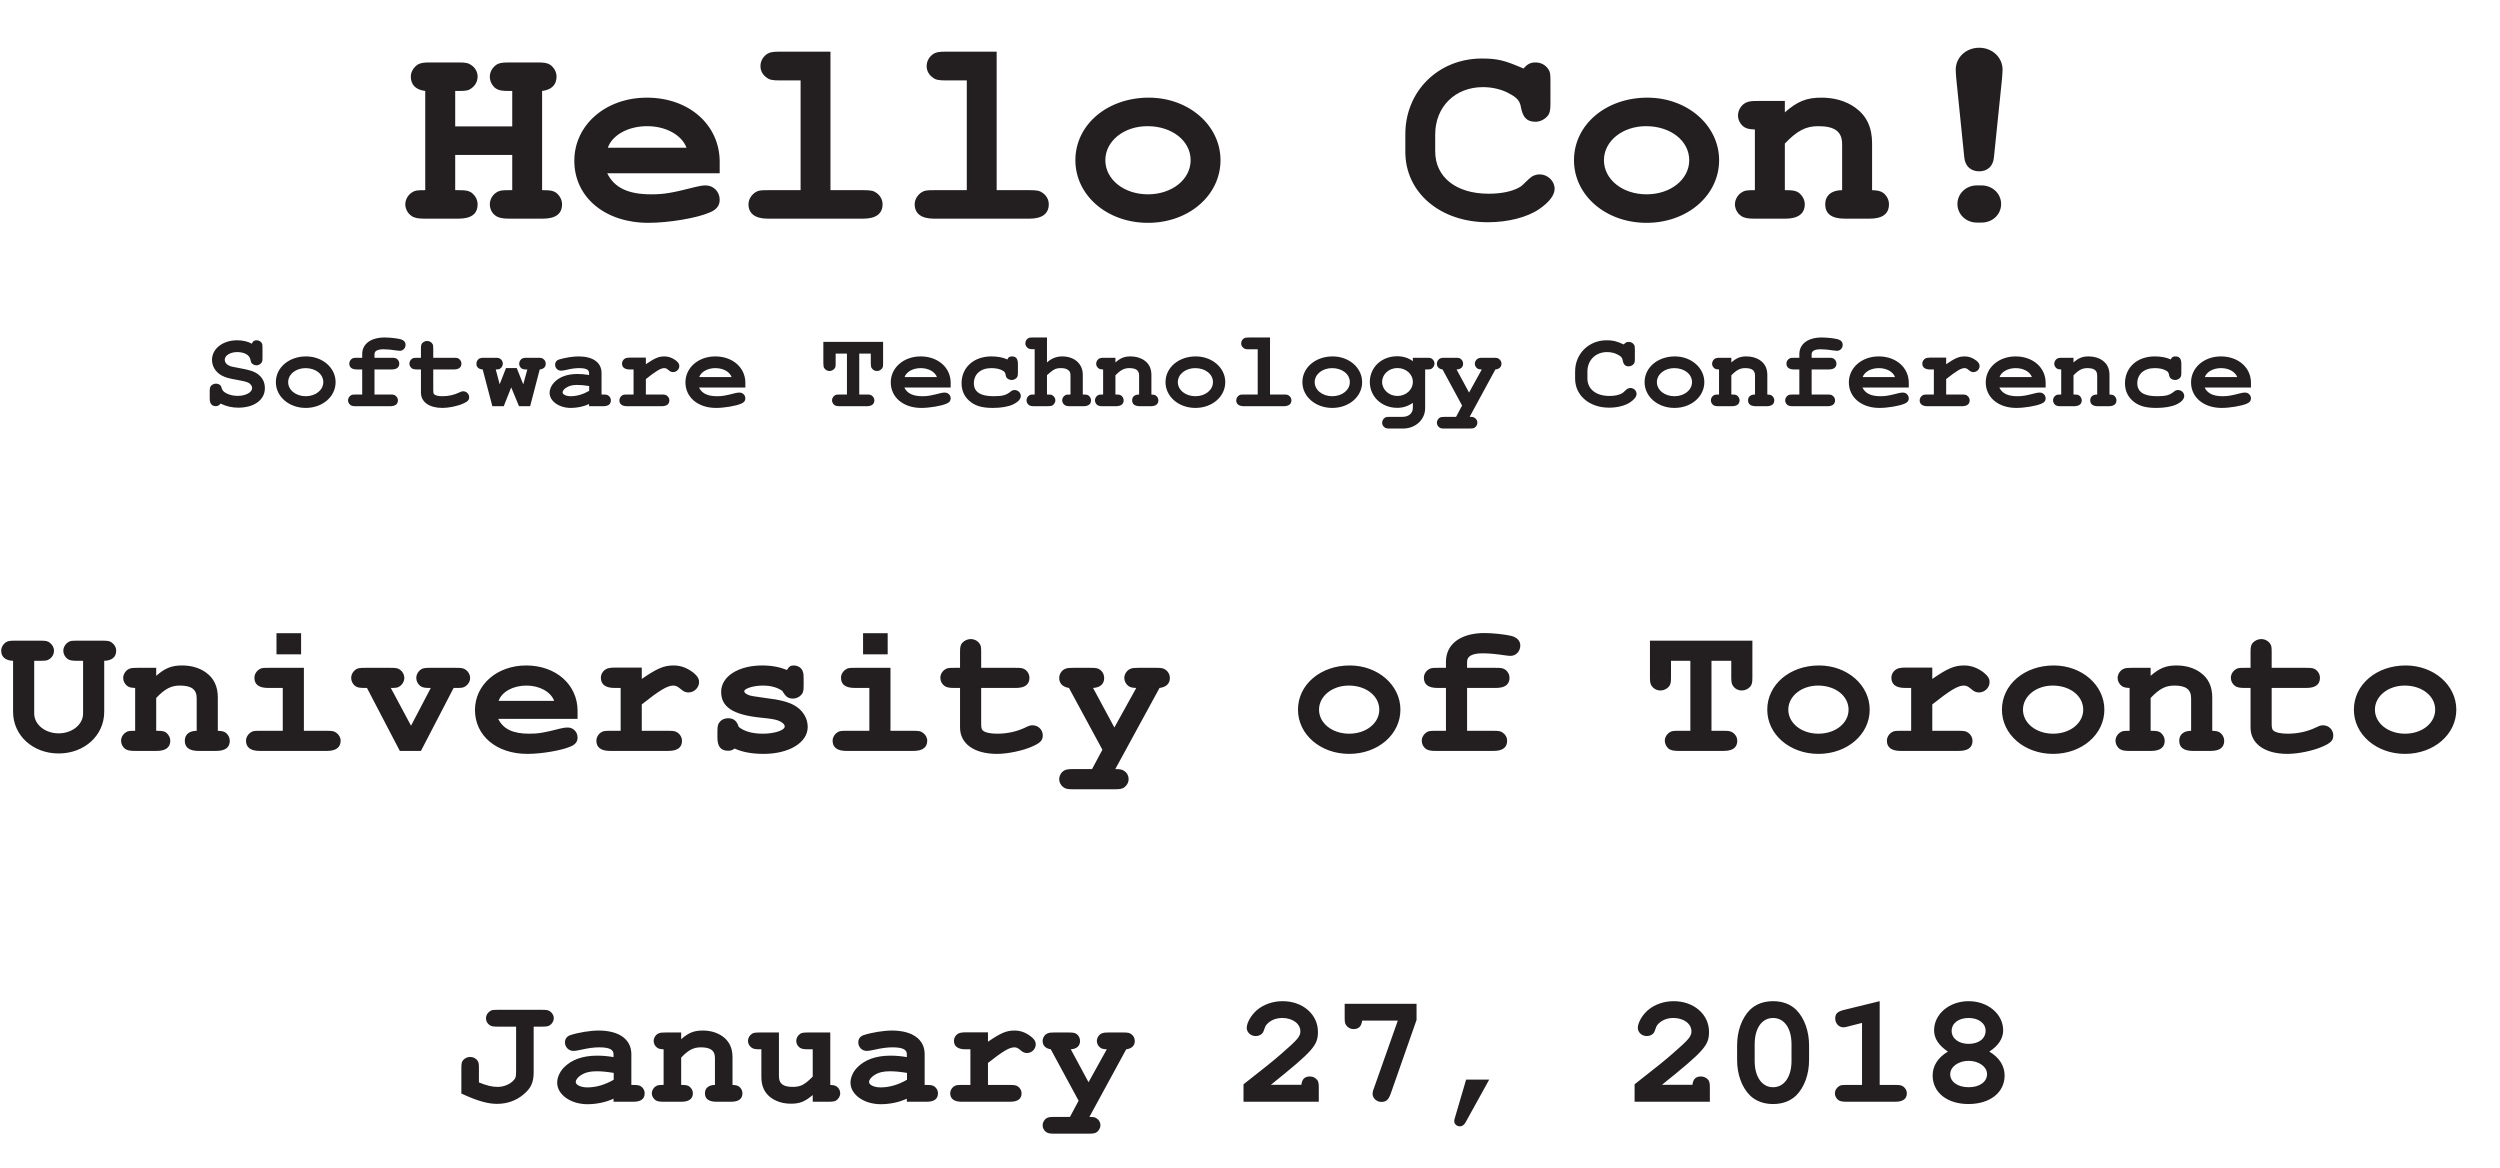
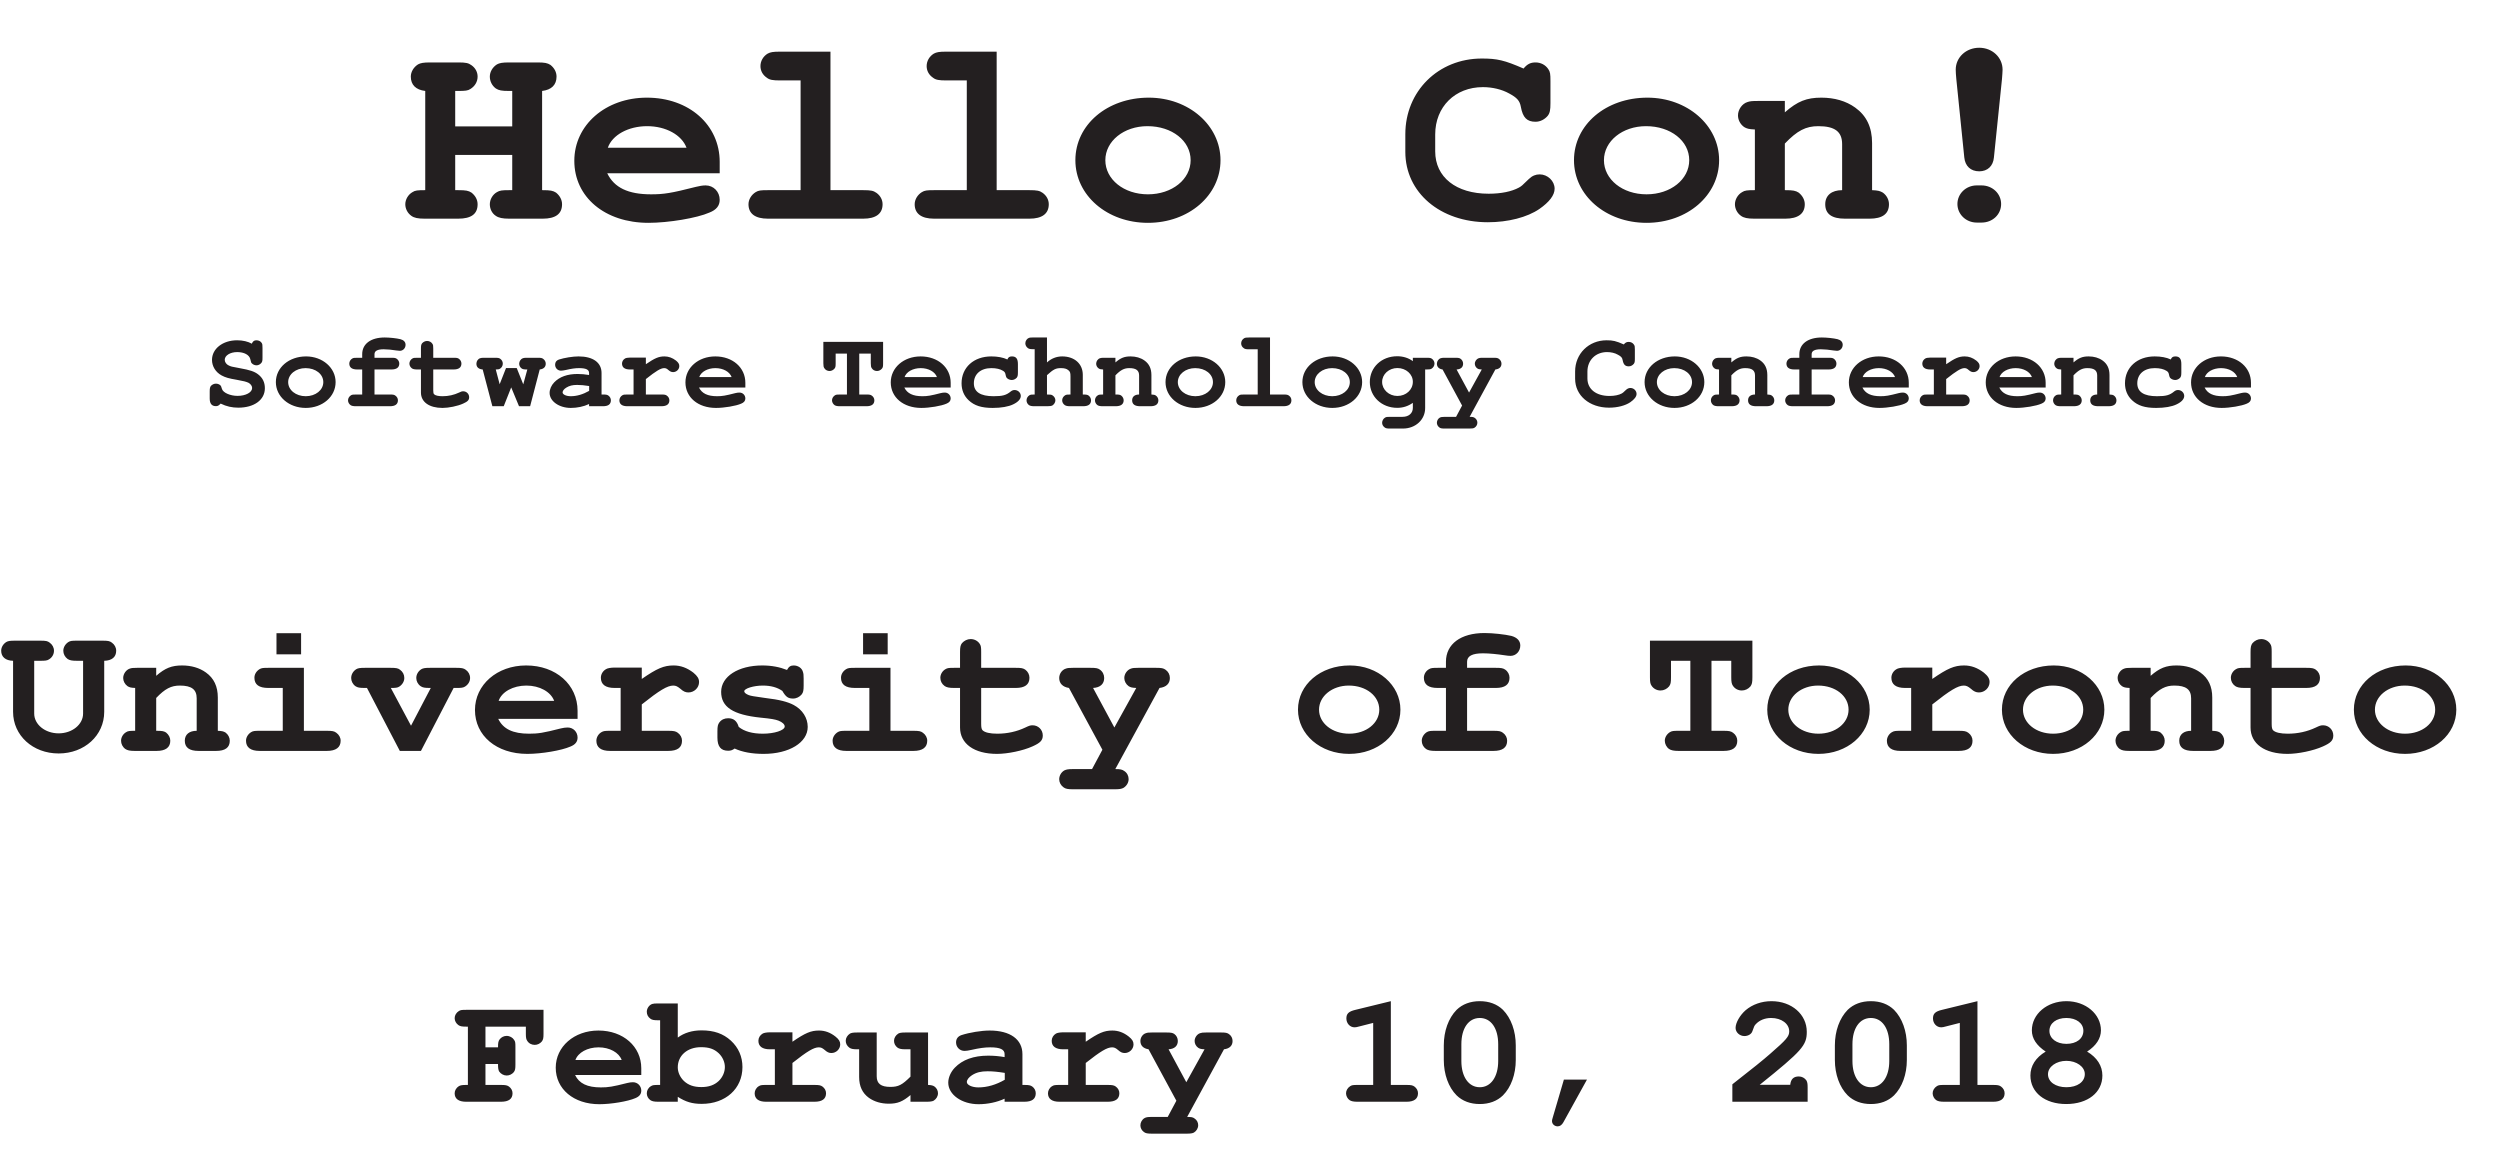
<svg xmlns="http://www.w3.org/2000/svg" viewBox="0 0 460.27 214.94">
  <defs>
    <style>
            .cls-1 {
                font-size: 51px;
            }

            .cls-1,
            .cls-2,
            .cls-3,
            .cls-7 {
                fill: #231f20;
                font-family: Courier-Bold, Courier;
            }

            .cls-1,
            .cls-2,
            .cls-4,
            .cls-5,
            .cls-7 {
                font-weight: 700;
            }

            .cls-2,
            .cls-5 {
                font-size: 30px;
            }

            .cls-3 {
                font-size: 36px;
            }

            .cls-6 {
                font-family: Courier, Courier;
            }

            .cls-7 {
                font-size: 21px;
            }
        </style>
  </defs>
  <g id="Layer_2" data-name="Layer 2">
    <g id="Layer_1-2" data-name="Layer 1">
      <text class="cls-1" transform="translate(73.65 40.26)">Hello Con!</text>
      <text class="cls-7" transform="translate(37.39 74.79)">Software Technology Conference</text>
      <text class="cls-3" transform="translate(0 138.25)">
        <tspan class="cls-4">University of Toronto</tspan>
      </text>
-       <text class="cls-2" transform="translate(83.44 202.84)">January 27, 2018</text>
+       <text class="cls-2" transform="translate(83.44 202.84)">February 10, 2018</text>
    </g>
  </g>
</svg>
